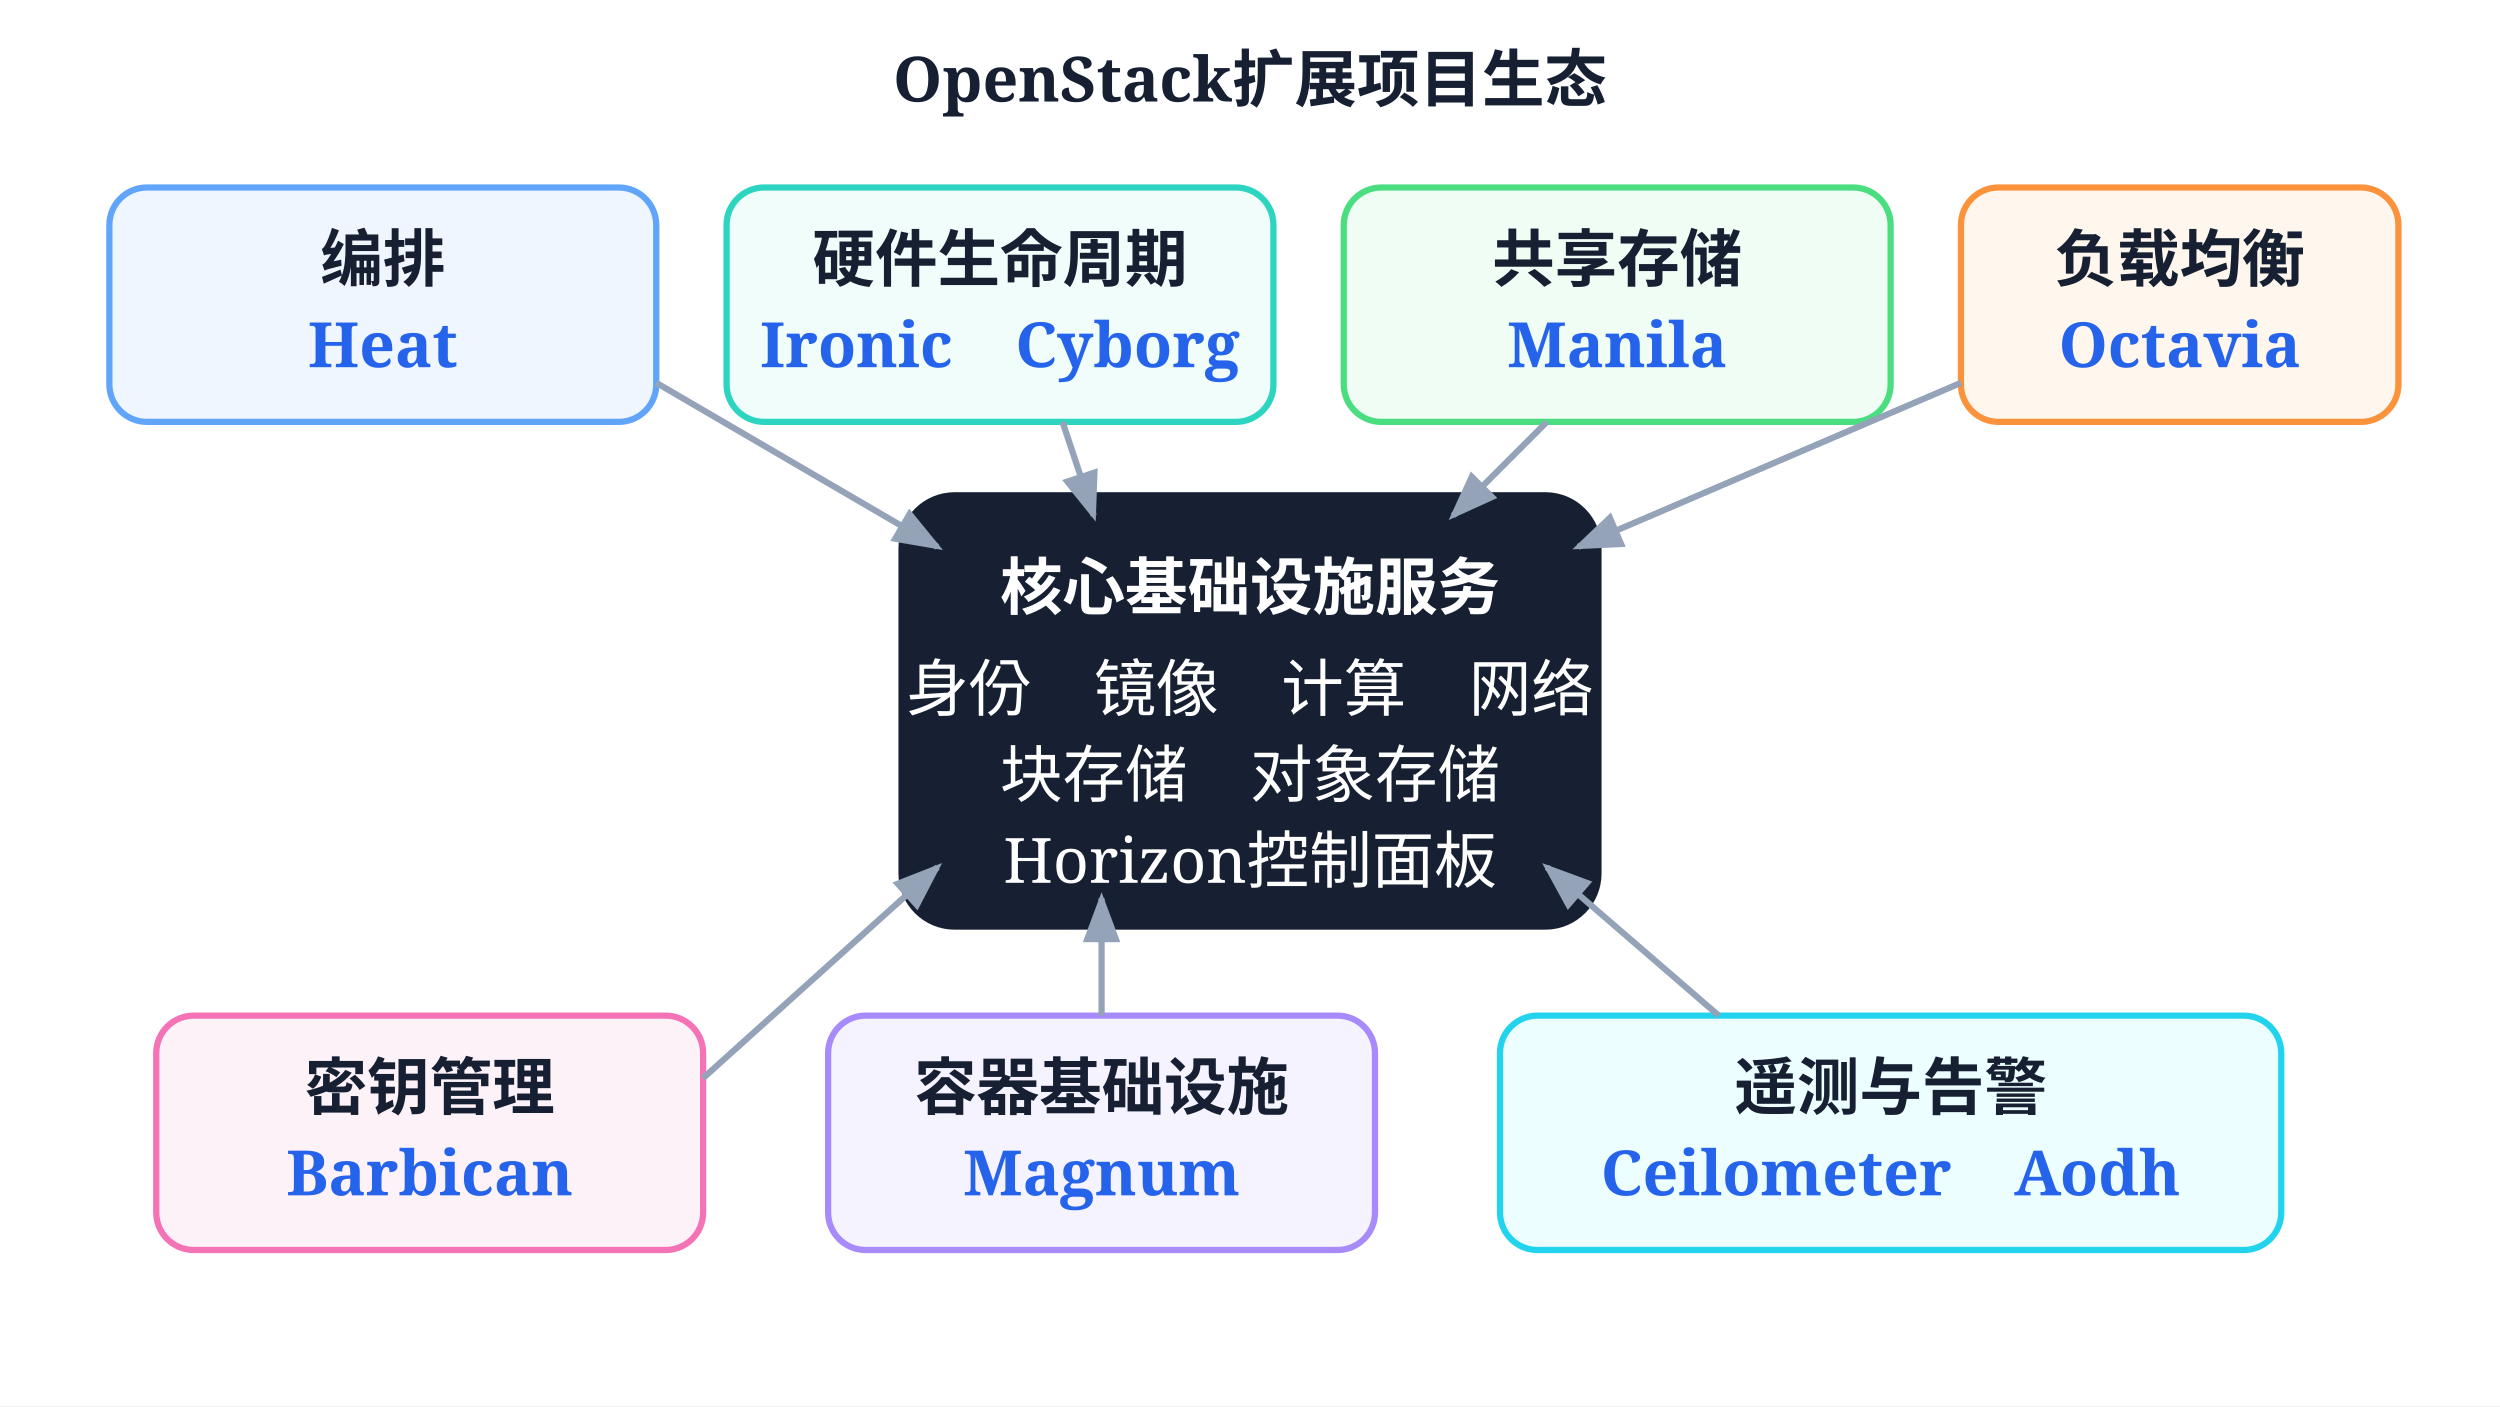
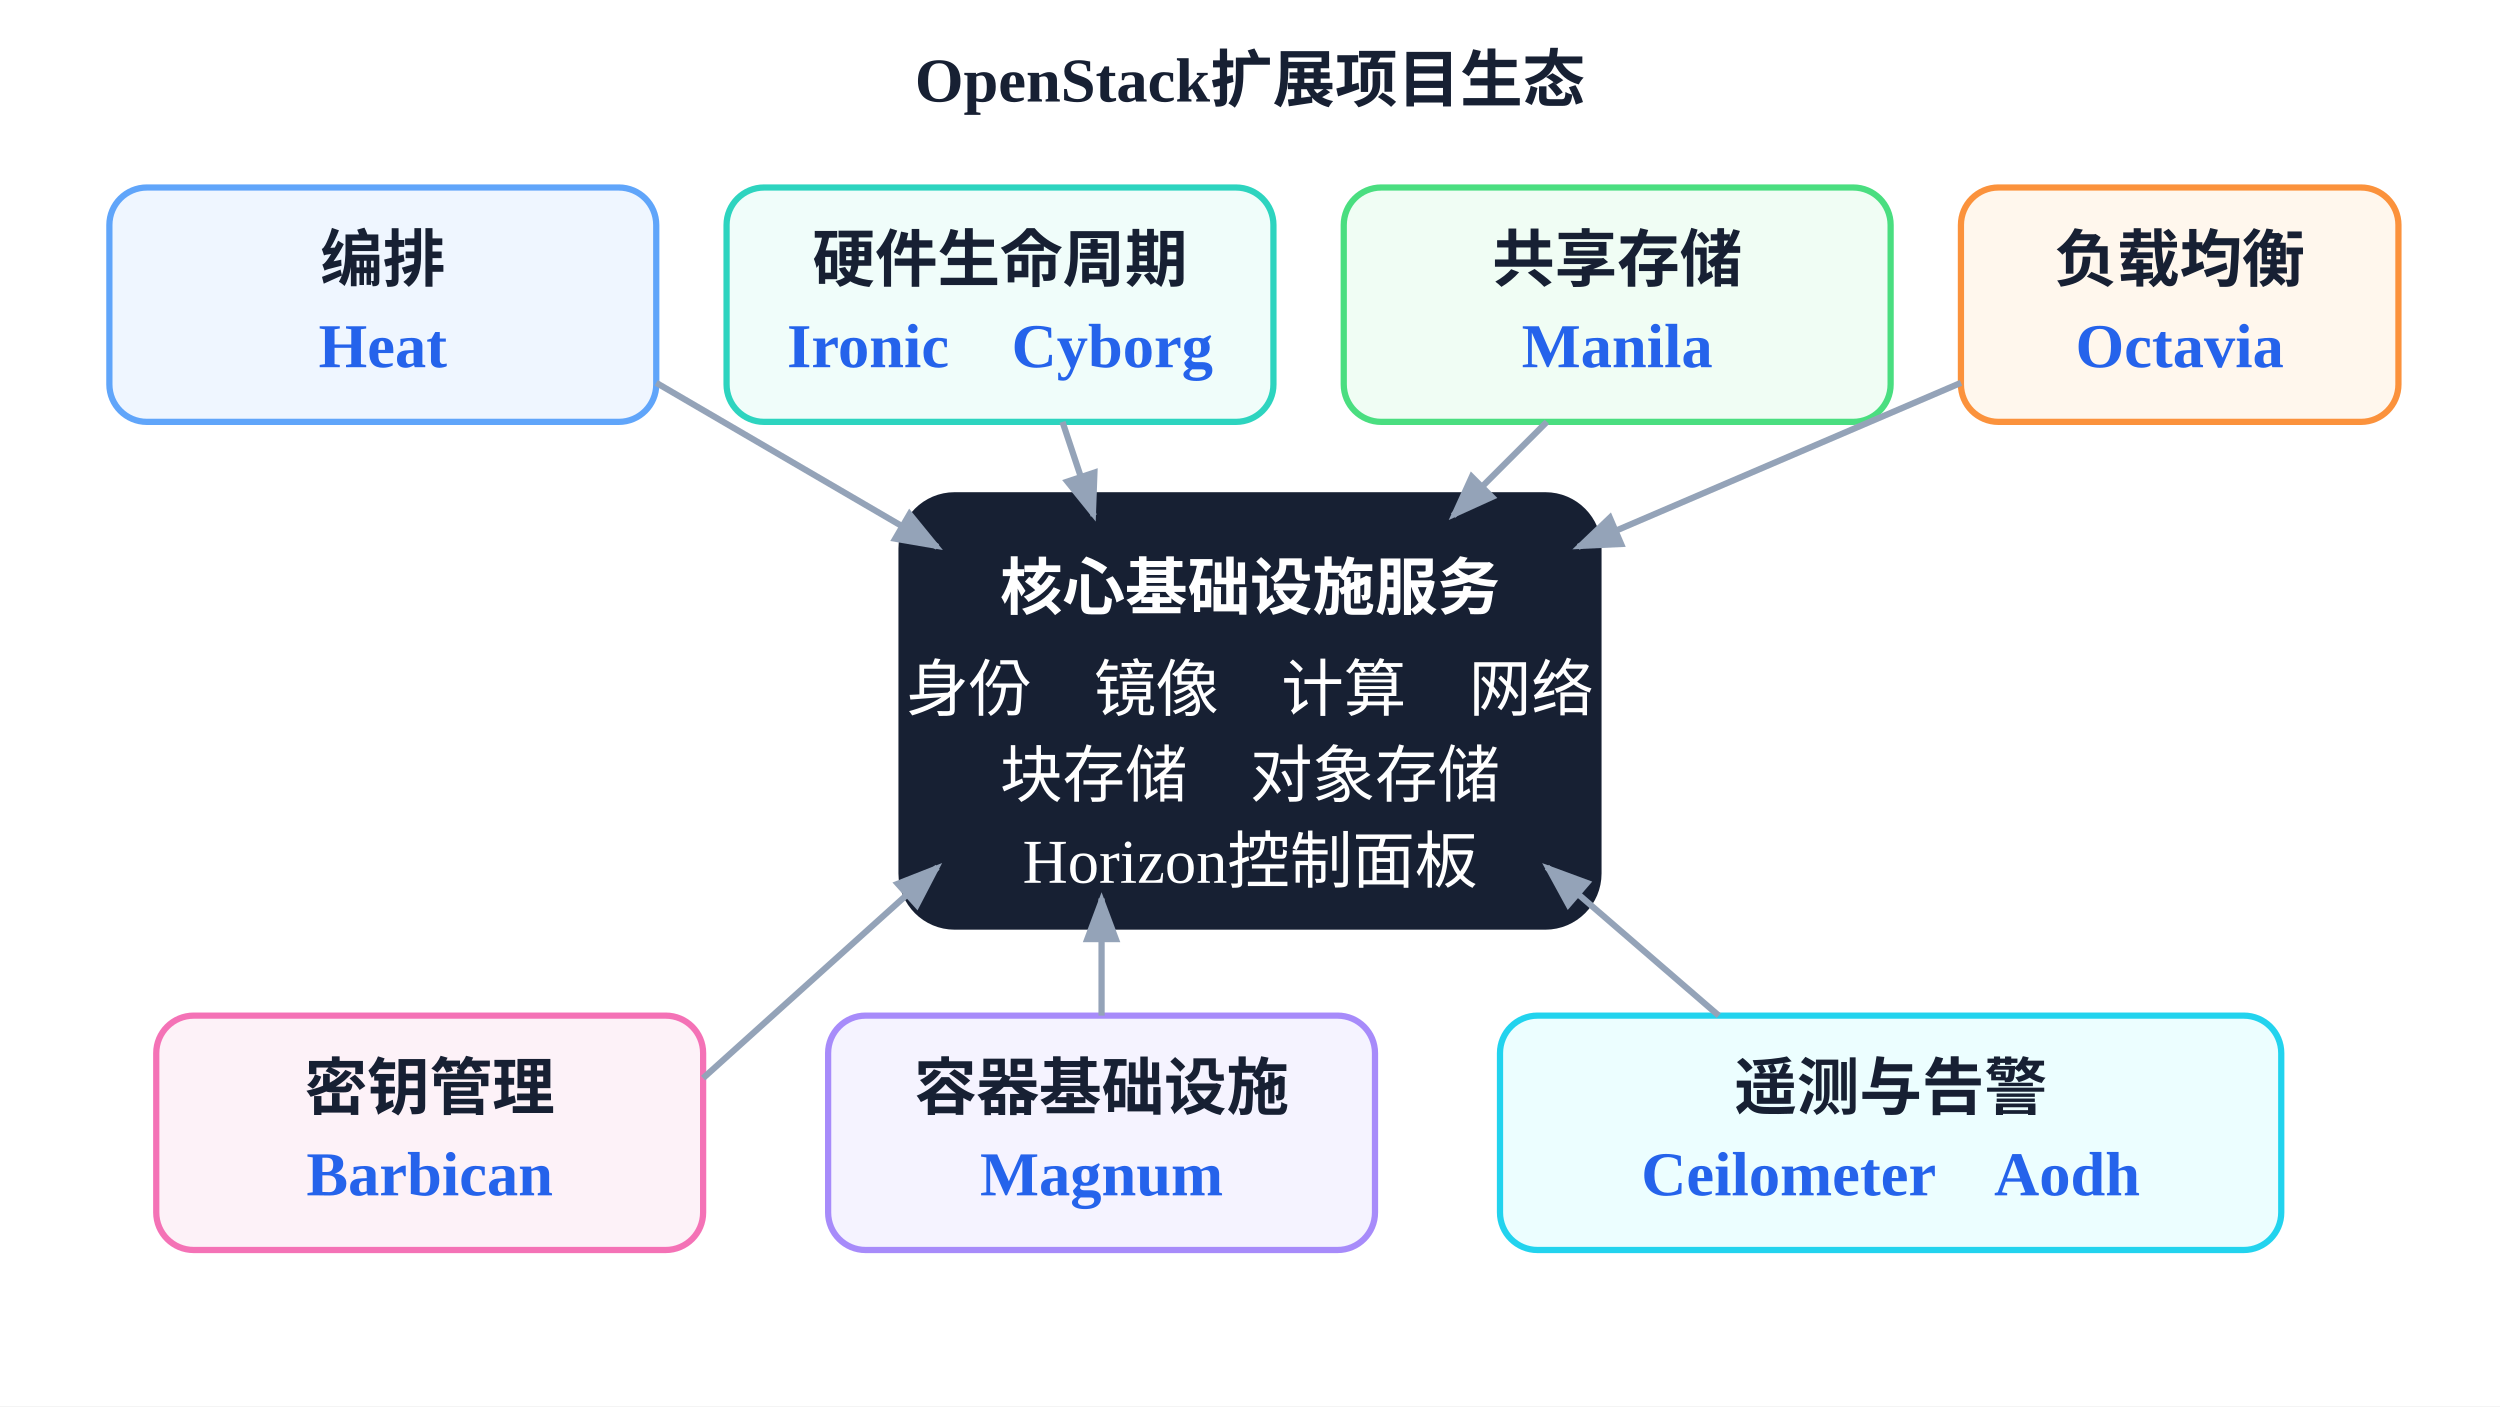
<svg xmlns="http://www.w3.org/2000/svg" viewBox="0 0 1600 900" width="1600" height="900">
-   <style>text{font-family:SimSun,'宋体',serif;font-size:40px;fill:#172033}.title{font-weight:700}.en{fill:#2563eb;font-weight:700}.white{fill:#ffffff}</style>
+   <style>text{font-family:'Times New Roman',SimSun,'宋体',serif;font-size:40px;fill:#172033}.title{font-weight:700}.en{fill:#2563eb;font-weight:700}.white{fill:#ffffff}</style>
  <defs>
    <marker id="a" markerWidth="8" markerHeight="6" refX="7" refY="3" orient="auto">
      <polygon points="0 0,8 3,0 6" fill="#94a3b8" />
    </marker>
  </defs>
  <rect width="1600" height="900" fill="#ffffff" />
  <text x="800" y="65" text-anchor="middle" font-size="52" class="title">OpenStack扩展项目生态</text>
  <rect x="575" y="315" width="450" height="280" rx="36" fill="#172033" />
  <text x="800" y="390" text-anchor="middle" font-size="46" class="title white">核心基础设施服务</text>
  <text x="800" y="455" text-anchor="middle" font-size="38" class="white">身份　镜像　计算　网络</text>
  <text x="800" y="510" text-anchor="middle" font-size="38" class="white">块存储　对象存储</text>
  <text x="800" y="565" text-anchor="middle" font-size="38" class="white">Horizon控制面板</text>
  <g text-anchor="middle">
    <g>
      <rect x="70" y="120" width="350" height="150" rx="24" fill="#eff6ff" stroke="#60a5fa" stroke-width="4" />
      <text x="245" y="180" font-size="42" class="title">编排</text>
      <text x="245" y="235" font-size="42" class="en">Heat</text>
    </g>
    <g>
      <rect x="465" y="120" width="350" height="150" rx="24" fill="#f0fdfa" stroke="#2dd4bf" stroke-width="4" />
      <text x="640" y="180" font-size="42" class="title">硬件生命周期</text>
      <text x="640" y="235" font-size="42" class="en">Ironic　Cyborg</text>
    </g>
    <g>
      <rect x="860" y="120" width="350" height="150" rx="24" fill="#f0fdf4" stroke="#4ade80" stroke-width="4" />
      <text x="1035" y="180" font-size="42" class="title">共享存储</text>
      <text x="1035" y="235" font-size="42" class="en">Manila</text>
    </g>
    <g>
      <rect x="1255" y="120" width="280" height="150" rx="24" fill="#fff7ed" stroke="#fb923c" stroke-width="4" />
      <text x="1395" y="180" font-size="42" class="title">负载均衡</text>
      <text x="1395" y="235" font-size="42" class="en">Octavia</text>
    </g>
    <g>
      <rect x="100" y="650" width="350" height="150" rx="24" fill="#fdf2f8" stroke="#f472b6" stroke-width="4" />
      <text x="275" y="710" font-size="42" class="title">密钥管理</text>
      <text x="275" y="765" font-size="42" class="en">Barbican</text>
    </g>
    <g>
      <rect x="530" y="650" width="350" height="150" rx="24" fill="#f5f3ff" stroke="#a78bfa" stroke-width="4" />
      <text x="705" y="710" font-size="42" class="title">容器基础设施</text>
      <text x="705" y="765" font-size="42" class="en">Magnum</text>
    </g>
    <g>
      <rect x="960" y="650" width="500" height="150" rx="24" fill="#ecfeff" stroke="#22d3ee" stroke-width="4" />
      <text x="1210" y="710" font-size="42" class="title">遥测与告警</text>
      <text x="1210" y="765" font-size="42" class="en">Ceilometer　Aodh</text>
    </g>
  </g>
  <g fill="none" stroke="#94a3b8" stroke-width="4" marker-end="url(#a)">
    <path d="M420 245 L600 350" />
    <path d="M680 270 L700 330" />
    <path d="M990 270 L930 330" />
    <path d="M1255 245 L1010 350" />
    <path d="M450 690 L600 555" />
    <path d="M705 650 V575" />
    <path d="M1100 650 L990 555" />
  </g>
</svg>
